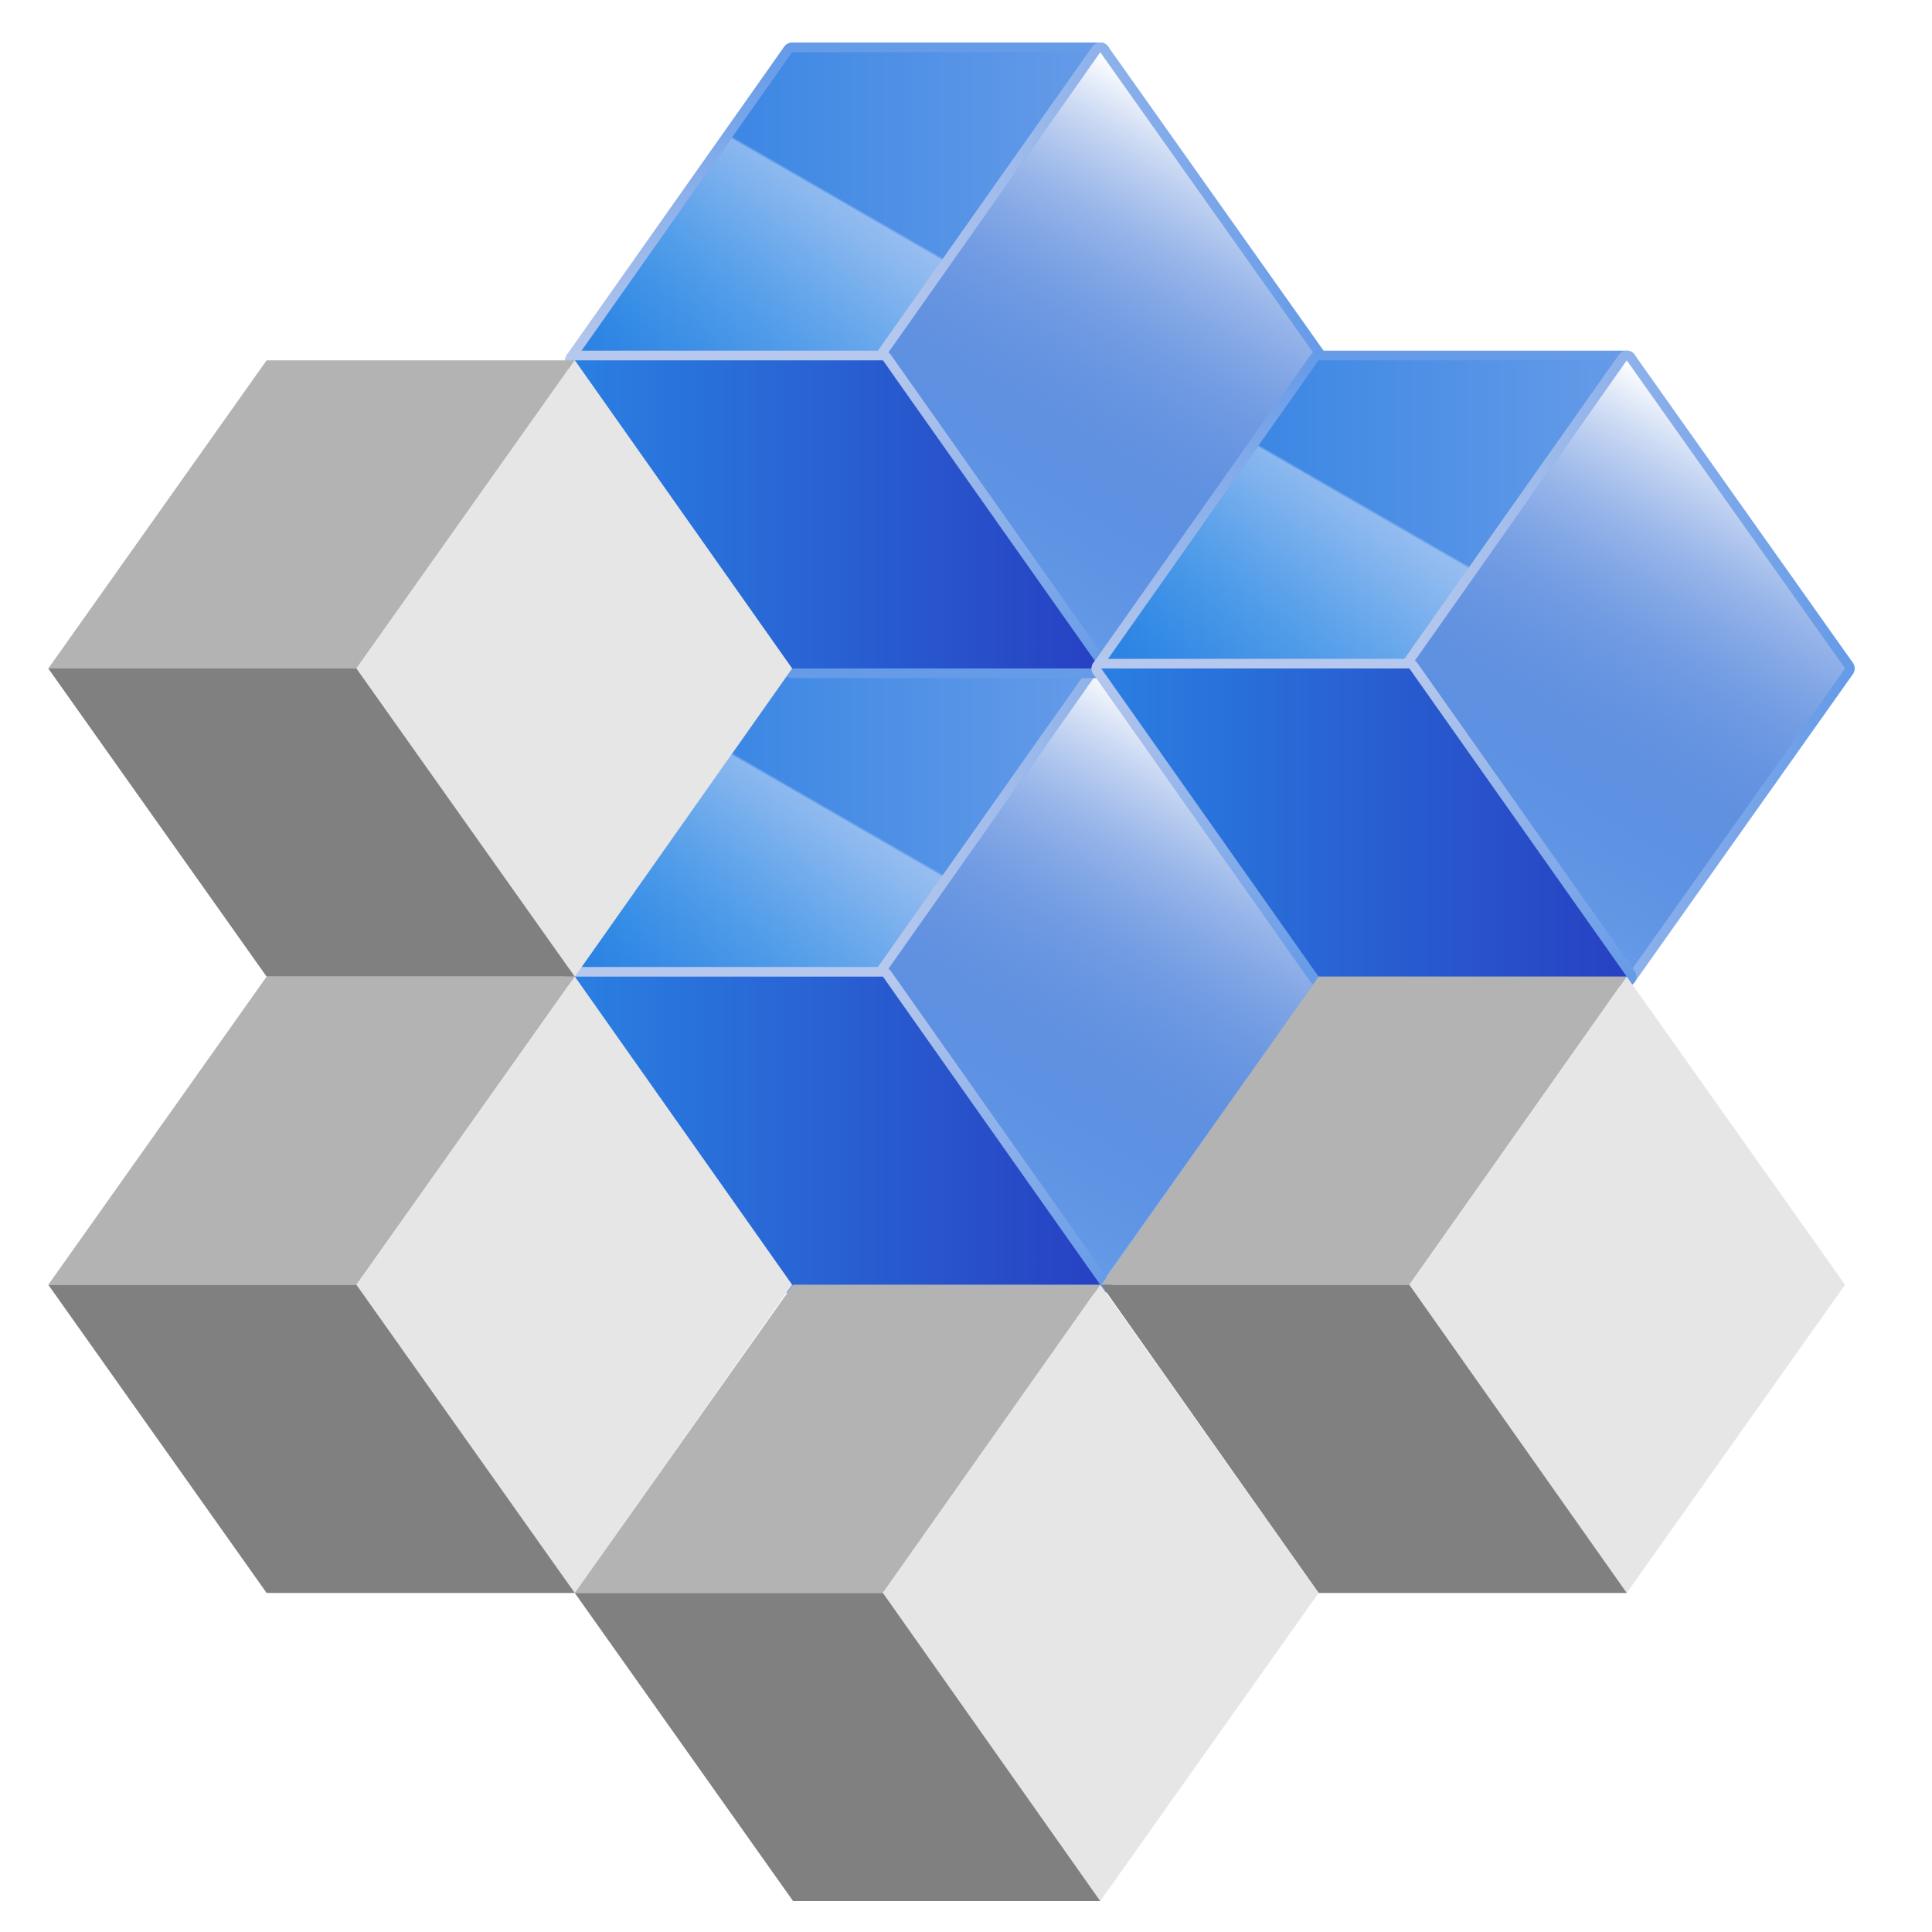
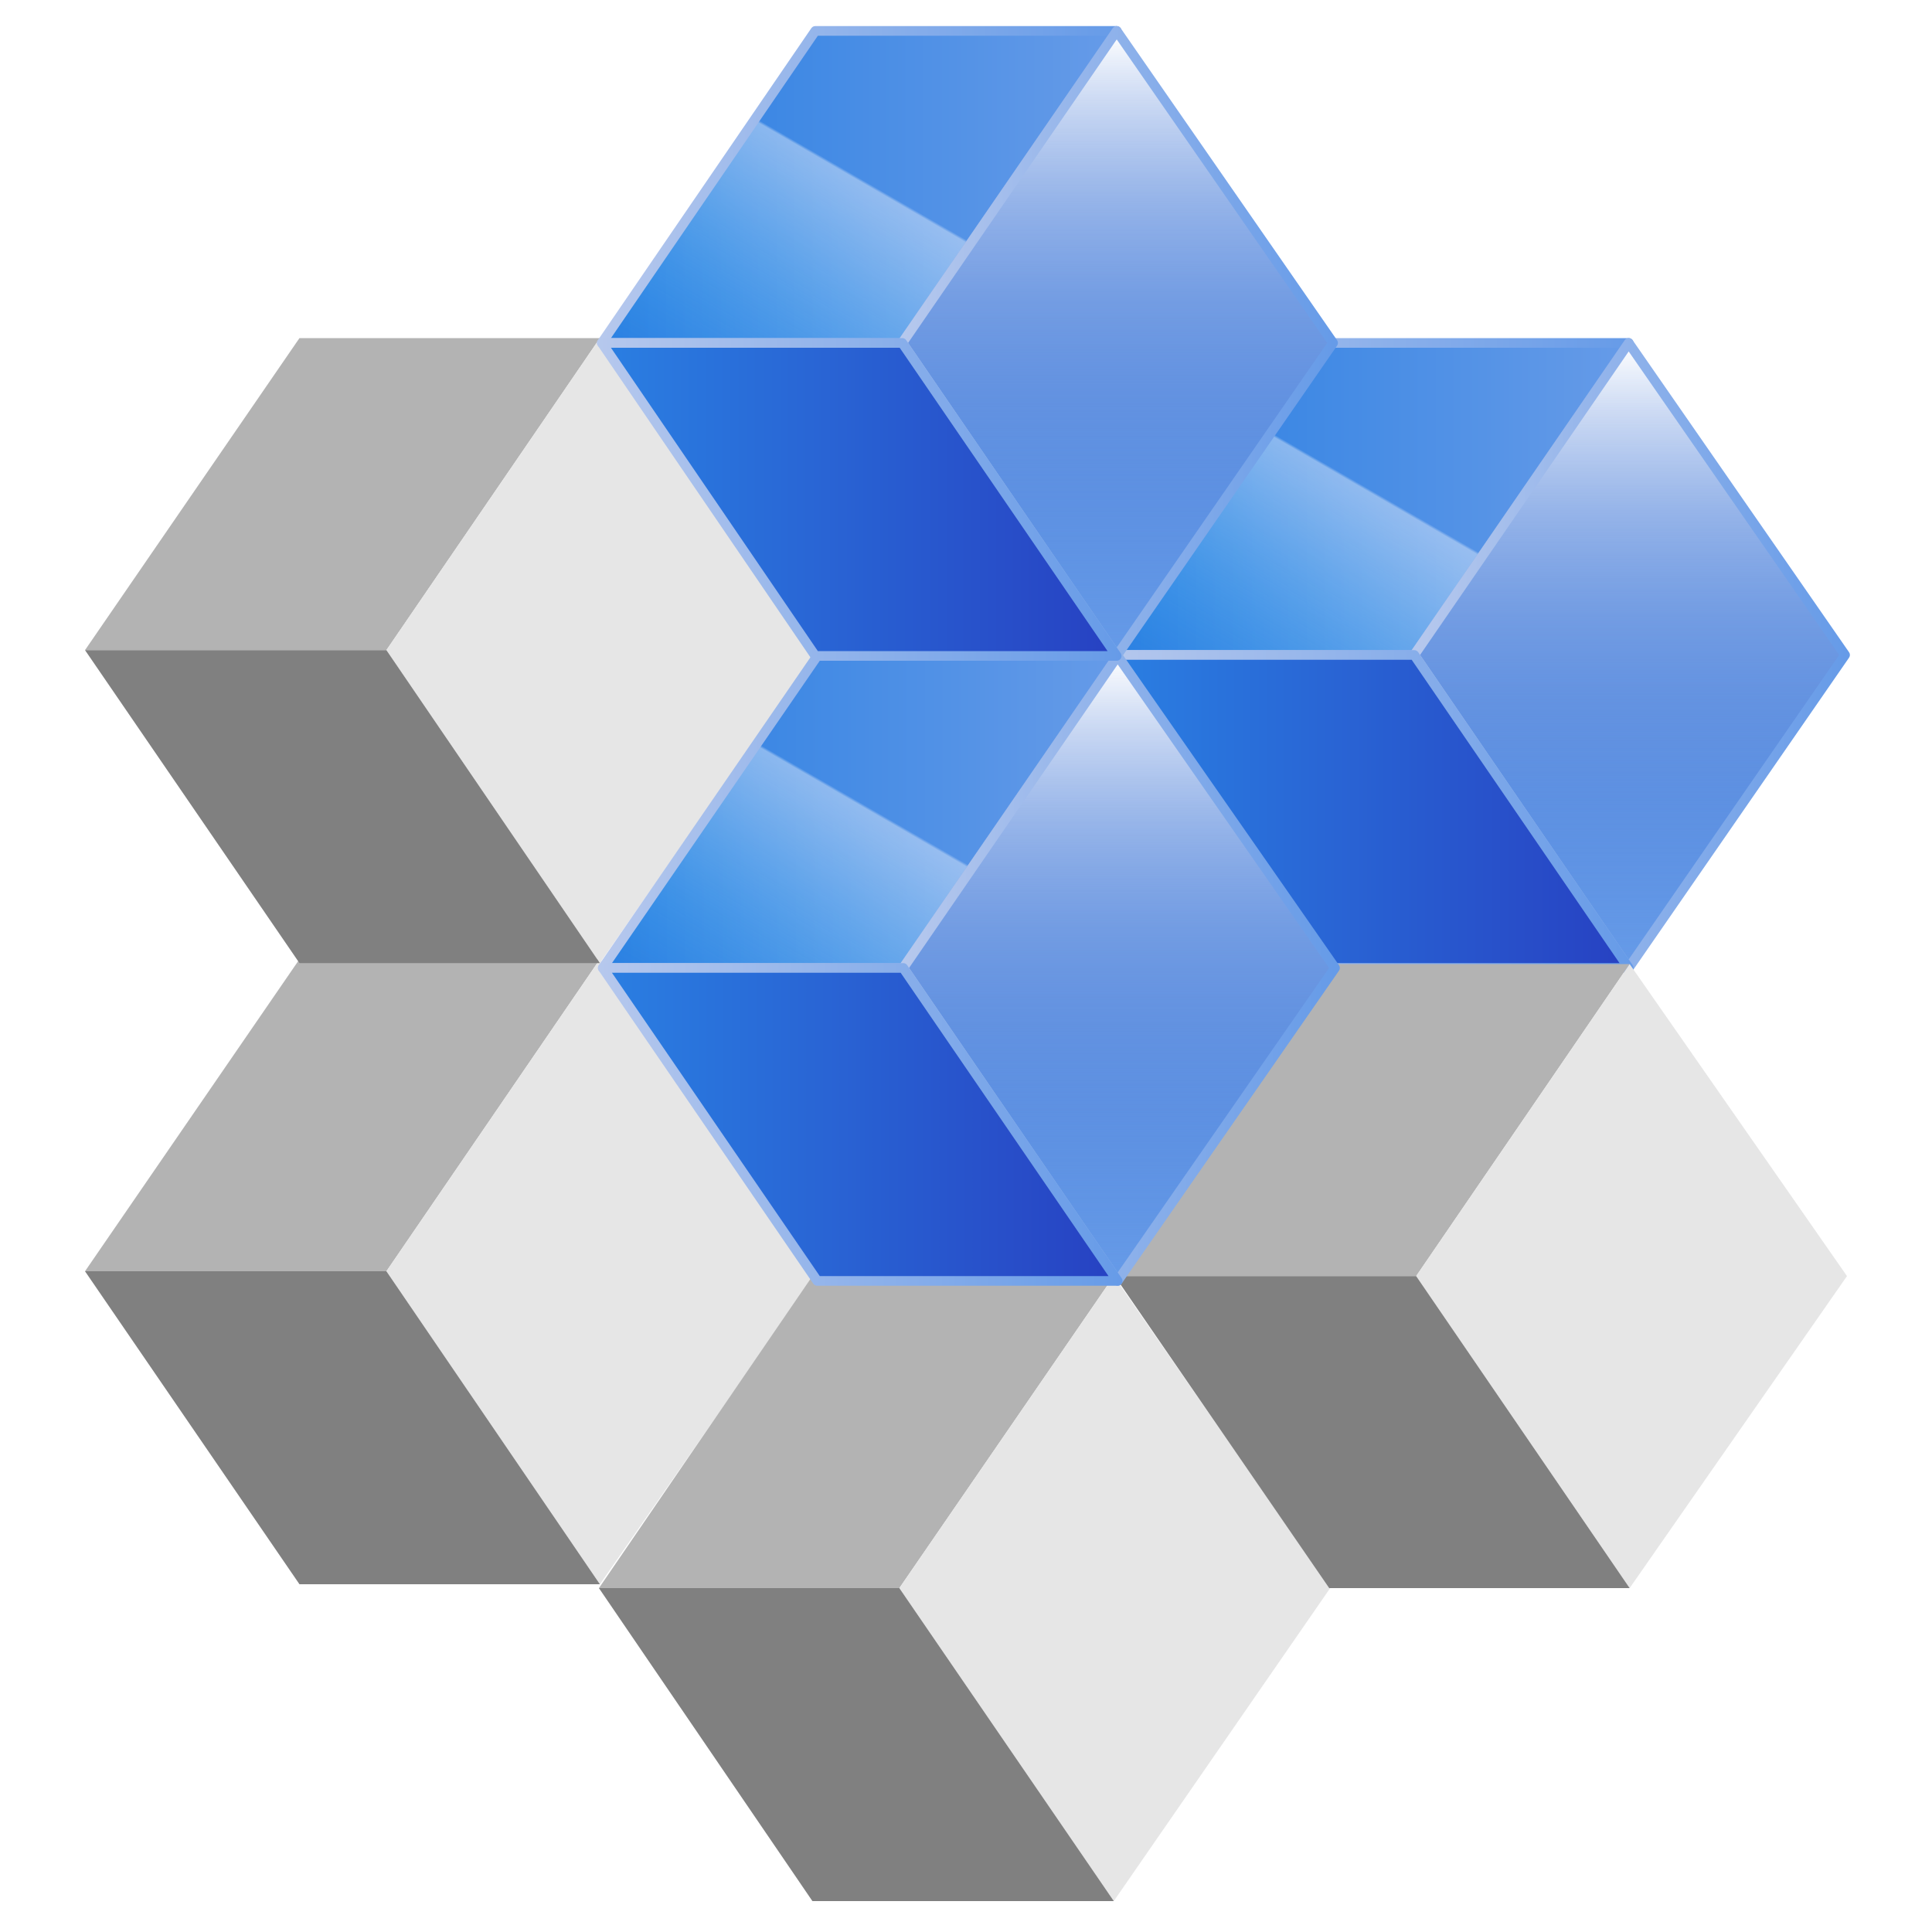
<svg xmlns="http://www.w3.org/2000/svg" version="1.1" id="Layer_1" x="0px" y="0px" viewBox="0 0 200 200" style="enable-background:new 0 0 200 200;" xml:space="preserve">
  <style type="text/css">
- 	.st0{enable-background:new    ;}
- 	.st1{fill:#2A7FE2;}
- 	.st2{fill:#669BE8;}
- 	.st3{fill:#3366CC;}
- 	.st4{fill:none;stroke:url(#SVGID_1_);stroke-width:2;stroke-linejoin:round;}
- 	.st5{fill:url(#SVGID_2_);}
- 	.st6{fill:url(#SVGID_3_);}
- 	.st7{fill:none;stroke:url(#SVGID_4_);stroke-width:2;stroke-linejoin:round;}
- 	.st8{fill:url(#SVGID_5_);}
- 	.st9{fill:none;stroke:url(#SVGID_6_);stroke-width:2;stroke-linejoin:round;}
- 	.st10{fill:url(#SVGID_7_);}
- 	.st11{fill:none;stroke:url(#SVGID_8_);stroke-width:2;stroke-linejoin:round;}
- 	.st12{fill:url(#SVGID_9_);}
- 	.st13{fill:url(#SVGID_10_);}
- 	.st14{fill:none;stroke:url(#SVGID_11_);stroke-width:2;stroke-linejoin:round;}
- 	.st15{fill:url(#SVGID_12_);}
- 	.st16{fill:none;stroke:url(#SVGID_13_);stroke-width:2;stroke-linejoin:round;}
- 	.st17{fill:url(#SVGID_14_);}
- 	.st18{fill:none;stroke:url(#SVGID_15_);stroke-width:2;stroke-linejoin:round;}
- 	.st19{fill:url(#SVGID_16_);}
- 	.st20{fill:url(#SVGID_17_);}
- 	.st21{fill:none;stroke:url(#SVGID_18_);stroke-width:2;stroke-linejoin:round;}
- 	.st22{fill:url(#SVGID_19_);}
- 	.st23{fill:none;stroke:url(#SVGID_20_);stroke-width:2;stroke-linejoin:round;}
- 	.st24{fill:url(#SVGID_21_);}
- 	.st25{fill:#B3B3B3;}
- 	.st26{fill:#E6E6E6;}
- 	.st27{fill:#808080;}
+ 	.st0{fill:url(#SVGID_1_);}
+ 	.st1{fill:url(#SVGID_2_);}
+ 	.st2{fill:url(#SVGID_3_);}
+ 	.st3{fill:none;stroke:url(#SVGID_4_);stroke-linejoin:round;stroke-miterlimit:10;}
+ 	.st4{fill:url(#SVGID_5_);}
+ 	.st5{fill:#669BE8;}
+ 	.st6{fill:url(#SVGID_6_);}
+ 	.st7{fill:none;stroke:url(#SVGID_7_);stroke-linejoin:round;stroke-miterlimit:10;}
+ 	.st8{fill:url(#SVGID_8_);stroke:url(#SVGID_9_);stroke-linejoin:round;stroke-miterlimit:10;}
+ 	.st9{fill:#B3B3B3;}
+ 	.st10{fill:#E6E6E6;}
+ 	.st11{fill:#808080;}
+ 	.st12{fill:url(#SVGID_10_);}
+ 	.st13{fill:url(#SVGID_11_);}
+ 	.st14{fill:url(#SVGID_12_);}
+ 	.st15{fill:none;stroke:url(#SVGID_13_);stroke-linejoin:round;stroke-miterlimit:10;}
+ 	.st16{fill:url(#SVGID_14_);}
+ 	.st17{fill:url(#SVGID_15_);}
+ 	.st18{fill:none;stroke:url(#SVGID_16_);stroke-linejoin:round;stroke-miterlimit:10;}
+ 	.st19{fill:url(#SVGID_17_);stroke:url(#SVGID_18_);stroke-linejoin:round;stroke-miterlimit:10;}
+ 	.st20{fill:url(#SVGID_19_);}
+ 	.st21{fill:url(#SVGID_20_);}
+ 	.st22{fill:url(#SVGID_21_);}
+ 	.st23{fill:none;stroke:url(#SVGID_22_);stroke-linejoin:round;stroke-miterlimit:10;}
+ 	.st24{fill:url(#SVGID_23_);}
+ 	.st25{fill:url(#SVGID_24_);}
+ 	.st26{fill:none;stroke:url(#SVGID_25_);stroke-linejoin:round;stroke-miterlimit:10;}
+ 	.st27{fill:url(#SVGID_26_);stroke:url(#SVGID_27_);stroke-linejoin:round;stroke-miterlimit:10;}
</style>
  <g>
-     <g class="st0">
-       <g>
-         <polygon class="st1" points="113.9,5.4 91.4,37.3 59.5,37.3 82.1,5.4    " />
-       </g>
-       <g>
-         <polygon class="st2" points="113.9,5.4 136.5,37.3 113.9,69.2 91.4,37.3    " />
-       </g>
-       <g>
-         <polygon class="st3" points="91.4,37.3 113.9,69.2 82.1,69.2 59.5,37.3    " />
-       </g>
-     </g>
-   </g>
-   <g>
-     <g class="st0">
-       <g>
-         <polygon class="st1" points="113.9,69.2 91.4,101.1 59.5,101.1 82.1,69.2    " />
-       </g>
-       <g>
-         <polygon class="st2" points="113.9,69.2 136.5,101.1 113.9,133 91.4,101.1    " />
-       </g>
-       <g>
-         <polygon class="st3" points="91.4,101.1 113.9,133 82.1,133 59.5,101.1    " />
-       </g>
-     </g>
-   </g>
-   <g>
-     <g class="st0">
-       <g>
-         <polygon class="st1" points="168.4,37.3 145.9,69.2 114,69.2 136.5,37.3    " />
-       </g>
-       <g>
-         <polygon class="st2" points="168.4,37.3 191,69.2 168.4,101.1 145.9,69.2    " />
-       </g>
-       <g>
-         <polygon class="st3" points="145.9,69.2 168.4,101.1 136.5,101.1 114,69.2    " />
-       </g>
-     </g>
-   </g>
-   <g>
-     <g>
-       <g>
-         <polygon class="st1" points="113.9,69.2 91.4,101.1 59.5,101.1 82,69.2    " />
-       </g>
-       <g>
-         <linearGradient id="SVGID_1_" gradientUnits="userSpaceOnUse" x1="271.7" y1="69.2" x2="271.7" y2="37.3" gradientTransform="matrix(1 0 0 1 -185 31.9)">
-           <stop offset="0" style="stop-color:#B6C8ED" />
-           <stop offset="1" style="stop-color:#669BE8" />
-         </linearGradient>
-         <polygon class="st4" points="113.9,69.2 91.4,101.1 59.5,101.1 82,69.2    " />
-       </g>
-       <g>
-         <linearGradient id="SVGID_2_" gradientUnits="userSpaceOnUse" x1="244.5" y1="53.25" x2="298.9" y2="53.25" gradientTransform="matrix(1 0 0 1 -185 31.9)">
+     <g>
+       <g>
+         <linearGradient id="SVGID_1_" gradientUnits="userSpaceOnUse" x1="115.279" y1="51.694" x2="168.602" y2="51.694">
+           <stop offset="0" style="stop-color:#FD7400" />
+           <stop offset="1" style="stop-color:#FF8E39" />
+         </linearGradient>
+         <polygon class="st0" points="168.6,35.5 146.4,67.8 115.3,67.8 137.4,35.5    " />
+       </g>
+       <g>
+         <linearGradient id="SVGID_2_" gradientUnits="userSpaceOnUse" x1="265.978" y1="84.911" x2="319.302" y2="84.911" gradientTransform="matrix(1 0 0 1 -150.6996 -33.2167)">
          <stop offset="0" style="stop-color:#2A7FE2" />
          <stop offset="1" style="stop-color:#669BE8" />
        </linearGradient>
-         <polygon class="st5" points="113.9,69.2 91.4,101.1 59.5,101.1 82,69.2    " />
-       </g>
-       <g>
-         <linearGradient id="SVGID_3_" gradientUnits="userSpaceOnUse" x1="257.993" y1="76.99" x2="285.407" y2="29.51" gradientTransform="matrix(1 0 0 1 -185 31.9)">
+         <polygon class="st1" points="168.6,35.5 146.4,67.8 115.3,67.8 137.4,35.5    " />
+       </g>
+       <g>
+         <linearGradient id="SVGID_3_" gradientUnits="userSpaceOnUse" x1="278.984" y1="108.564" x2="306.296" y2="61.258" gradientTransform="matrix(1 0 0 1 -150.6996 -33.2167)">
          <stop offset="0" style="stop-color:#2ADEFF;stop-opacity:0" />
          <stop offset="4.119969e-03" style="stop-color:#2CDEFF;stop-opacity:3.231120e-03" />
          <stop offset="0.145" style="stop-color:#76EAFF;stop-opacity:0.114" />
          <stop offset="0.271" style="stop-color:#B1F3FF;stop-opacity:0.212" />
          <stop offset="0.377" style="stop-color:#DBF9FF;stop-opacity:0.296" />
          <stop offset="0.46" style="stop-color:#F5FEFF;stop-opacity:0.361" />
          <stop offset="0.51" style="stop-color:#FFFFFF;stop-opacity:0.4" />
          <stop offset="0.515" style="stop-color:#FFFFFF;stop-opacity:0" />
        </linearGradient>
-         <polygon class="st6" points="113.9,69.2 91.4,101.1 59.5,101.1 82,69.2    " />
-       </g>
-     </g>
-     <g>
-       <g>
-         <polygon class="st2" points="113.9,69.2 136.5,101.1 113.9,133 91.4,101.1    " />
-       </g>
-       <g>
-         <linearGradient id="SVGID_4_" gradientUnits="userSpaceOnUse" x1="276.4" y1="69.2" x2="321.5" y2="69.2" gradientTransform="matrix(1 0 0 1 -185 31.9)">
-           <stop offset="0" style="stop-color:#B6C8ED" />
-           <stop offset="1" style="stop-color:#669BE8" />
-         </linearGradient>
-         <polygon class="st7" points="113.9,69.2 136.5,101.1 113.9,133 91.4,101.1    " />
-       </g>
-       <g>
-         <polygon class="st2" points="113.9,69.2 136.5,101.1 113.9,133 91.4,101.1    " />
-       </g>
-       <g>
-         <linearGradient id="SVGID_5_" gradientUnits="userSpaceOnUse" x1="285.124" y1="93.147" x2="312.751" y2="45.297" gradientTransform="matrix(1 0 0 1 -185 31.9)">
+         <polygon class="st2" points="168.6,35.5 146.4,67.8 115.3,67.8 137.4,35.5    " />
+       </g>
+       <g>
+         <linearGradient id="SVGID_4_" gradientUnits="userSpaceOnUse" x1="265.978" y1="84.911" x2="319.302" y2="84.911" gradientTransform="matrix(1 0 0 1 -150.6996 -33.2167)">
+           <stop offset="0" style="stop-color:#B6C8ED" />
+           <stop offset="1" style="stop-color:#669BE8" />
+         </linearGradient>
+         <polygon class="st3" points="168.6,35.5 146.4,67.8 115.3,67.8 137.4,35.5    " />
+       </g>
+     </g>
+     <g>
+       <g>
+         <linearGradient id="SVGID_5_" gradientUnits="userSpaceOnUse" x1="146.422" y1="67.883" x2="191.05" y2="67.883">
+           <stop offset="0" style="stop-color:#FF8E39;stop-opacity:0" />
+           <stop offset="0.124" style="stop-color:#FF913E;stop-opacity:0.124" />
+           <stop offset="0.266" style="stop-color:#FF994C;stop-opacity:0.266" />
+           <stop offset="0.418" style="stop-color:#FFA663;stop-opacity:0.418" />
+           <stop offset="0.577" style="stop-color:#FFB883;stop-opacity:0.577" />
+           <stop offset="0.74" style="stop-color:#FFD0AD;stop-opacity:0.74" />
+           <stop offset="0.905" style="stop-color:#FFEDDF;stop-opacity:0.905" />
+           <stop offset="1" style="stop-color:#FFFFFF" />
+         </linearGradient>
+         <polygon class="st4" points="168.6,35.5 191,67.8 168.6,100.2 146.4,67.8    " />
+       </g>
+       <g>
+         <polygon class="st5" points="168.6,35.5 191,67.8 168.6,100.2 146.4,67.8    " />
+       </g>
+       <g>
+         <linearGradient id="SVGID_6_" gradientUnits="userSpaceOnUse" x1="319.435" y1="133.433" x2="319.435" y2="68.767" gradientTransform="matrix(1 0 0 1 -150.6996 -33.2167)">
          <stop offset="0" style="stop-color:#3366CC;stop-opacity:0" />
          <stop offset="0.122" style="stop-color:#386ACD;stop-opacity:0.122" />
          <stop offset="0.262" style="stop-color:#4674D1;stop-opacity:0.262" />
          <stop offset="0.411" style="stop-color:#5D85D6;stop-opacity:0.411" />
          <stop offset="0.567" style="stop-color:#7D9EDF;stop-opacity:0.567" />
          <stop offset="0.728" style="stop-color:#A7BDE9;stop-opacity:0.728" />
          <stop offset="0.89" style="stop-color:#D9E2F5;stop-opacity:0.89" />
          <stop offset="1" style="stop-color:#FFFFFF" />
        </linearGradient>
-         <polygon class="st8" points="113.9,69.2 136.5,101.1 113.9,133 91.4,101.1    " />
-       </g>
-     </g>
-     <g>
-       <g>
-         <polygon class="st3" points="91.4,101.1 113.9,133 82,133 59.5,101.1    " />
-       </g>
-       <g>
-         <linearGradient id="SVGID_6_" gradientUnits="userSpaceOnUse" x1="271.7" y1="101.1" x2="271.7" y2="69.2" gradientTransform="matrix(1 0 0 1 -185 31.9)">
-           <stop offset="0" style="stop-color:#669BE8" />
-           <stop offset="1" style="stop-color:#B6C8ED" />
-         </linearGradient>
-         <polygon class="st9" points="91.4,101.1 113.9,133 82,133 59.5,101.1    " />
-       </g>
-       <g>
-         <linearGradient id="SVGID_7_" gradientUnits="userSpaceOnUse" x1="244.5" y1="85.15" x2="298.9" y2="85.15" gradientTransform="matrix(1 0 0 1 -185 31.9)">
+         <polygon class="st6" points="168.6,35.5 191,67.8 168.6,100.2 146.4,67.8    " />
+       </g>
+       <g>
+         <linearGradient id="SVGID_7_" gradientUnits="userSpaceOnUse" x1="297.121" y1="101.1" x2="341.749" y2="101.1" gradientTransform="matrix(1 0 0 1 -150.6996 -33.2167)">
+           <stop offset="0" style="stop-color:#B6C8ED" />
+           <stop offset="1" style="stop-color:#669BE8" />
+         </linearGradient>
+         <polygon class="st7" points="168.6,35.5 191,67.8 168.6,100.2 146.4,67.8    " />
+       </g>
+     </g>
+     <g>
+       <linearGradient id="SVGID_8_" gradientUnits="userSpaceOnUse" x1="115.279" y1="84.027" x2="168.602" y2="84.027">
+         <stop offset="0" style="stop-color:#2A7FE2" />
+         <stop offset="1" style="stop-color:#2741C2" />
+       </linearGradient>
+       <linearGradient id="SVGID_9_" gradientUnits="userSpaceOnUse" x1="114.779" y1="84.027" x2="169.102" y2="84.027">
+         <stop offset="0" style="stop-color:#B6C8ED" />
+         <stop offset="1" style="stop-color:#669BE8" />
+       </linearGradient>
+       <polygon class="st8" points="146.4,67.8 168.6,100.2 137.4,100.2 115.3,67.8   " />
+     </g>
+   </g>
+   <g>
+     <g>
+       <polygon class="st9" points="62.1,99.3 40,131.6 8.8,131.6 31,99.3   " />
+     </g>
+     <g>
+       <polygon class="st10" points="62.1,99.3 84.6,131.6 62.1,164 40,131.6   " />
+     </g>
+     <g>
+       <polygon class="st11" points="40,131.6 62.1,164 31,164 8.8,131.6   " />
+     </g>
+   </g>
+   <g>
+     <g>
+       <polygon class="st9" points="115.3,132.1 93.1,164.4 62,164.4 84.1,132.1   " />
+     </g>
+     <g>
+       <polygon class="st10" points="115.3,132.1 137.7,164.4 115.3,196.8 93.1,164.4   " />
+     </g>
+     <g>
+       <polygon class="st11" points="93.1,164.4 115.3,196.8 84.1,196.8 62,164.4   " />
+     </g>
+   </g>
+   <g>
+     <g>
+       <polygon class="st9" points="168.7,99.8 146.6,132.1 115.4,132.1 137.6,99.8   " />
+     </g>
+     <g>
+       <polygon class="st10" points="168.7,99.8 191.2,132.1 168.7,164.4 146.6,132.1   " />
+     </g>
+     <g>
+       <polygon class="st11" points="146.6,132.1 168.7,164.4 137.6,164.4 115.4,132.1   " />
+     </g>
+   </g>
+   <g>
+     <g>
+       <polygon class="st9" points="62.1,35 40,67.3 8.8,67.3 31,35   " />
+     </g>
+     <g>
+       <polygon class="st10" points="62.1,35 84.6,67.3 62.1,99.7 40,67.3   " />
+     </g>
+     <g>
+       <polygon class="st11" points="40,67.3 62.1,99.7 31,99.7 8.8,67.3   " />
+     </g>
+   </g>
+   <g>
+     <g>
+       <g>
+         <linearGradient id="SVGID_10_" gradientUnits="userSpaceOnUse" x1="62.407" y1="84.027" x2="115.731" y2="84.027">
+           <stop offset="0" style="stop-color:#FD7400" />
+           <stop offset="1" style="stop-color:#FF8E39" />
+         </linearGradient>
+         <polygon class="st12" points="115.7,67.9 93.5,100.2 62.4,100.2 84.6,67.9    " />
+       </g>
+       <g>
+         <linearGradient id="SVGID_11_" gradientUnits="userSpaceOnUse" x1="213.107" y1="117.244" x2="266.43" y2="117.244" gradientTransform="matrix(1 0 0 1 -150.6996 -33.2167)">
          <stop offset="0" style="stop-color:#2A7FE2" />
-           <stop offset="1" style="stop-color:#2741C2" />
-         </linearGradient>
-         <polygon class="st10" points="91.4,101.1 113.9,133 82,133 59.5,101.1    " />
-       </g>
-     </g>
-   </g>
-   <g>
-     <g>
-       <g>
-         <polygon class="st1" points="113.9,5.4 91.4,37.3 59.5,37.3 82,5.4    " />
-       </g>
-       <g>
-         <linearGradient id="SVGID_8_" gradientUnits="userSpaceOnUse" x1="271.7" y1="69.2" x2="271.7" y2="37.3" gradientTransform="matrix(1 0 0 1 -185 -31.9)">
-           <stop offset="0" style="stop-color:#B6C8ED" />
-           <stop offset="1" style="stop-color:#669BE8" />
-         </linearGradient>
-         <polygon class="st11" points="113.9,5.4 91.4,37.3 59.5,37.3 82,5.4    " />
-       </g>
-       <g>
-         <linearGradient id="SVGID_9_" gradientUnits="userSpaceOnUse" x1="244.5" y1="53.25" x2="298.9" y2="53.25" gradientTransform="matrix(1 0 0 1 -185 -31.9)">
-           <stop offset="0" style="stop-color:#2A7FE2" />
-           <stop offset="1" style="stop-color:#669BE8" />
-         </linearGradient>
-         <polygon class="st12" points="113.9,5.4 91.4,37.3 59.5,37.3 82,5.4    " />
-       </g>
-       <g>
-         <linearGradient id="SVGID_10_" gradientUnits="userSpaceOnUse" x1="257.993" y1="76.99" x2="285.407" y2="29.51" gradientTransform="matrix(1 0 0 1 -185 -31.9)">
+           <stop offset="1" style="stop-color:#669BE8" />
+         </linearGradient>
+         <polygon class="st13" points="115.7,67.9 93.5,100.2 62.4,100.2 84.6,67.9    " />
+       </g>
+       <g>
+         <linearGradient id="SVGID_12_" gradientUnits="userSpaceOnUse" x1="226.113" y1="140.897" x2="253.424" y2="93.591" gradientTransform="matrix(1 0 0 1 -150.6996 -33.2167)">
          <stop offset="0" style="stop-color:#2ADEFF;stop-opacity:0" />
          <stop offset="4.119969e-03" style="stop-color:#2CDEFF;stop-opacity:3.231120e-03" />
          <stop offset="0.145" style="stop-color:#76EAFF;stop-opacity:0.114" />
          <stop offset="0.271" style="stop-color:#B1F3FF;stop-opacity:0.212" />
          <stop offset="0.377" style="stop-color:#DBF9FF;stop-opacity:0.296" />
          <stop offset="0.46" style="stop-color:#F5FEFF;stop-opacity:0.361" />
          <stop offset="0.51" style="stop-color:#FFFFFF;stop-opacity:0.4" />
          <stop offset="0.515" style="stop-color:#FFFFFF;stop-opacity:0" />
        </linearGradient>
-         <polygon class="st13" points="113.9,5.4 91.4,37.3 59.5,37.3 82,5.4    " />
-       </g>
-     </g>
-     <g>
-       <g>
-         <polygon class="st2" points="113.9,5.4 136.5,37.3 113.9,69.2 91.4,37.3    " />
-       </g>
-       <g>
-         <linearGradient id="SVGID_11_" gradientUnits="userSpaceOnUse" x1="276.4" y1="69.2" x2="321.5" y2="69.2" gradientTransform="matrix(1 0 0 1 -185 -31.9)">
-           <stop offset="0" style="stop-color:#B6C8ED" />
-           <stop offset="1" style="stop-color:#669BE8" />
-         </linearGradient>
-         <polygon class="st14" points="113.9,5.4 136.5,37.3 113.9,69.2 91.4,37.3    " />
-       </g>
-       <g>
-         <polygon class="st2" points="113.9,5.4 136.5,37.3 113.9,69.2 91.4,37.3    " />
-       </g>
-       <g>
-         <linearGradient id="SVGID_12_" gradientUnits="userSpaceOnUse" x1="285.124" y1="93.147" x2="312.751" y2="45.297" gradientTransform="matrix(1 0 0 1 -185 -31.9)">
+         <polygon class="st14" points="115.7,67.9 93.5,100.2 62.4,100.2 84.6,67.9    " />
+       </g>
+       <g>
+         <linearGradient id="SVGID_13_" gradientUnits="userSpaceOnUse" x1="213.107" y1="117.244" x2="266.43" y2="117.244" gradientTransform="matrix(1 0 0 1 -150.6996 -33.2167)">
+           <stop offset="0" style="stop-color:#B6C8ED" />
+           <stop offset="1" style="stop-color:#669BE8" />
+         </linearGradient>
+         <polygon class="st15" points="115.7,67.9 93.5,100.2 62.4,100.2 84.6,67.9    " />
+       </g>
+     </g>
+     <g>
+       <g>
+         <linearGradient id="SVGID_14_" gradientUnits="userSpaceOnUse" x1="93.55" y1="100.217" x2="138.178" y2="100.217">
+           <stop offset="0" style="stop-color:#FF8E39;stop-opacity:0" />
+           <stop offset="0.124" style="stop-color:#FF913E;stop-opacity:0.124" />
+           <stop offset="0.266" style="stop-color:#FF994C;stop-opacity:0.266" />
+           <stop offset="0.418" style="stop-color:#FFA663;stop-opacity:0.418" />
+           <stop offset="0.577" style="stop-color:#FFB883;stop-opacity:0.577" />
+           <stop offset="0.74" style="stop-color:#FFD0AD;stop-opacity:0.74" />
+           <stop offset="0.905" style="stop-color:#FFEDDF;stop-opacity:0.905" />
+           <stop offset="1" style="stop-color:#FFFFFF" />
+         </linearGradient>
+         <polygon class="st16" points="115.7,67.9 138.2,100.2 115.7,132.6 93.5,100.2    " />
+       </g>
+       <g>
+         <polygon class="st5" points="115.7,67.9 138.2,100.2 115.7,132.6 93.5,100.2    " />
+       </g>
+       <g>
+         <linearGradient id="SVGID_15_" gradientUnits="userSpaceOnUse" x1="266.563" y1="165.767" x2="266.563" y2="101.1" gradientTransform="matrix(1 0 0 1 -150.6996 -33.2167)">
          <stop offset="0" style="stop-color:#3366CC;stop-opacity:0" />
          <stop offset="0.122" style="stop-color:#386ACD;stop-opacity:0.122" />
          <stop offset="0.262" style="stop-color:#4674D1;stop-opacity:0.262" />
          <stop offset="0.411" style="stop-color:#5D85D6;stop-opacity:0.411" />
          <stop offset="0.567" style="stop-color:#7D9EDF;stop-opacity:0.567" />
          <stop offset="0.728" style="stop-color:#A7BDE9;stop-opacity:0.728" />
          <stop offset="0.89" style="stop-color:#D9E2F5;stop-opacity:0.89" />
          <stop offset="1" style="stop-color:#FFFFFF" />
        </linearGradient>
-         <polygon class="st15" points="113.9,5.4 136.5,37.3 113.9,69.2 91.4,37.3    " />
-       </g>
-     </g>
-     <g>
-       <g>
-         <polygon class="st3" points="91.4,37.3 113.9,69.2 82,69.2 59.5,37.3    " />
-       </g>
-       <g>
-         <linearGradient id="SVGID_13_" gradientUnits="userSpaceOnUse" x1="271.7" y1="101.1" x2="271.7" y2="69.2" gradientTransform="matrix(1 0 0 1 -185 -31.9)">
-           <stop offset="0" style="stop-color:#669BE8" />
-           <stop offset="1" style="stop-color:#B6C8ED" />
-         </linearGradient>
-         <polygon class="st16" points="91.4,37.3 113.9,69.2 82,69.2 59.5,37.3    " />
-       </g>
-       <g>
-         <linearGradient id="SVGID_14_" gradientUnits="userSpaceOnUse" x1="244.5" y1="85.15" x2="298.9" y2="85.15" gradientTransform="matrix(1 0 0 1 -185 -31.9)">
+         <polygon class="st17" points="115.7,67.9 138.2,100.2 115.7,132.6 93.5,100.2    " />
+       </g>
+       <g>
+         <linearGradient id="SVGID_16_" gradientUnits="userSpaceOnUse" x1="244.249" y1="133.433" x2="288.877" y2="133.433" gradientTransform="matrix(1 0 0 1 -150.6996 -33.2167)">
+           <stop offset="0" style="stop-color:#B6C8ED" />
+           <stop offset="1" style="stop-color:#669BE8" />
+         </linearGradient>
+         <polygon class="st18" points="115.7,67.9 138.2,100.2 115.7,132.6 93.5,100.2    " />
+       </g>
+     </g>
+     <g>
+       <linearGradient id="SVGID_17_" gradientUnits="userSpaceOnUse" x1="62.407" y1="116.361" x2="115.731" y2="116.361">
+         <stop offset="0" style="stop-color:#2A7FE2" />
+         <stop offset="1" style="stop-color:#2741C2" />
+       </linearGradient>
+       <linearGradient id="SVGID_18_" gradientUnits="userSpaceOnUse" x1="61.907" y1="116.361" x2="116.231" y2="116.361">
+         <stop offset="0" style="stop-color:#B6C8ED" />
+         <stop offset="1" style="stop-color:#669BE8" />
+       </linearGradient>
+       <polygon class="st19" points="93.5,100.2 115.7,132.6 84.6,132.6 62.4,100.2   " />
+     </g>
+   </g>
+   <g>
+     <g>
+       <g>
+         <linearGradient id="SVGID_19_" gradientUnits="userSpaceOnUse" x1="62.274" y1="19.361" x2="115.598" y2="19.361">
+           <stop offset="0" style="stop-color:#FD7400" />
+           <stop offset="1" style="stop-color:#FF8E39" />
+         </linearGradient>
+         <polygon class="st20" points="115.6,3.2 93.4,35.5 62.3,35.5 84.4,3.2    " />
+       </g>
+       <g>
+         <linearGradient id="SVGID_20_" gradientUnits="userSpaceOnUse" x1="212.974" y1="52.577" x2="266.297" y2="52.577" gradientTransform="matrix(1 0 0 1 -150.6996 -33.2167)">
          <stop offset="0" style="stop-color:#2A7FE2" />
-           <stop offset="1" style="stop-color:#2741C2" />
-         </linearGradient>
-         <polygon class="st17" points="91.4,37.3 113.9,69.2 82,69.2 59.5,37.3    " />
-       </g>
-     </g>
-   </g>
-   <g>
-     <g>
-       <g>
-         <polygon class="st1" points="168.4,37.3 145.9,69.2 114,69.2 136.5,37.3    " />
-       </g>
-       <g>
-         <linearGradient id="SVGID_15_" gradientUnits="userSpaceOnUse" x1="271.7" y1="69.2" x2="271.7" y2="37.3" gradientTransform="matrix(1 0 0 1 -130.5 0)">
-           <stop offset="0" style="stop-color:#B6C8ED" />
-           <stop offset="1" style="stop-color:#669BE8" />
-         </linearGradient>
-         <polygon class="st18" points="168.4,37.3 145.9,69.2 114,69.2 136.5,37.3    " />
-       </g>
-       <g>
-         <linearGradient id="SVGID_16_" gradientUnits="userSpaceOnUse" x1="244.5" y1="53.25" x2="298.9" y2="53.25" gradientTransform="matrix(1 0 0 1 -130.5 0)">
-           <stop offset="0" style="stop-color:#2A7FE2" />
-           <stop offset="1" style="stop-color:#669BE8" />
-         </linearGradient>
-         <polygon class="st19" points="168.4,37.3 145.9,69.2 114,69.2 136.5,37.3    " />
-       </g>
-       <g>
-         <linearGradient id="SVGID_17_" gradientUnits="userSpaceOnUse" x1="257.993" y1="76.99" x2="285.407" y2="29.51" gradientTransform="matrix(1 0 0 1 -130.5 0)">
+           <stop offset="1" style="stop-color:#669BE8" />
+         </linearGradient>
+         <polygon class="st21" points="115.6,3.2 93.4,35.5 62.3,35.5 84.4,3.2    " />
+       </g>
+       <g>
+         <linearGradient id="SVGID_21_" gradientUnits="userSpaceOnUse" x1="225.979" y1="76.23" x2="253.291" y2="28.924" gradientTransform="matrix(1 0 0 1 -150.6996 -33.2167)">
          <stop offset="0" style="stop-color:#2ADEFF;stop-opacity:0" />
          <stop offset="4.119969e-03" style="stop-color:#2CDEFF;stop-opacity:3.231120e-03" />
          <stop offset="0.145" style="stop-color:#76EAFF;stop-opacity:0.114" />
          <stop offset="0.271" style="stop-color:#B1F3FF;stop-opacity:0.212" />
          <stop offset="0.377" style="stop-color:#DBF9FF;stop-opacity:0.296" />
          <stop offset="0.46" style="stop-color:#F5FEFF;stop-opacity:0.361" />
          <stop offset="0.51" style="stop-color:#FFFFFF;stop-opacity:0.4" />
          <stop offset="0.515" style="stop-color:#FFFFFF;stop-opacity:0" />
        </linearGradient>
-         <polygon class="st20" points="168.4,37.3 145.9,69.2 114,69.2 136.5,37.3    " />
-       </g>
-     </g>
-     <g>
-       <g>
-         <polygon class="st2" points="168.4,37.3 191,69.2 168.4,101.1 145.9,69.2    " />
-       </g>
-       <g>
-         <linearGradient id="SVGID_18_" gradientUnits="userSpaceOnUse" x1="276.4" y1="69.2" x2="321.5" y2="69.2" gradientTransform="matrix(1 0 0 1 -130.5 0)">
-           <stop offset="0" style="stop-color:#B6C8ED" />
-           <stop offset="1" style="stop-color:#669BE8" />
-         </linearGradient>
-         <polygon class="st21" points="168.4,37.3 191,69.2 168.4,101.1 145.9,69.2    " />
-       </g>
-       <g>
-         <polygon class="st2" points="168.4,37.3 191,69.2 168.4,101.1 145.9,69.2    " />
-       </g>
-       <g>
-         <linearGradient id="SVGID_19_" gradientUnits="userSpaceOnUse" x1="285.124" y1="93.147" x2="312.751" y2="45.297" gradientTransform="matrix(1 0 0 1 -130.5 0)">
+         <polygon class="st22" points="115.6,3.2 93.4,35.5 62.3,35.5 84.4,3.2    " />
+       </g>
+       <g>
+         <linearGradient id="SVGID_22_" gradientUnits="userSpaceOnUse" x1="212.974" y1="52.577" x2="266.297" y2="52.577" gradientTransform="matrix(1 0 0 1 -150.6996 -33.2167)">
+           <stop offset="0" style="stop-color:#B6C8ED" />
+           <stop offset="1" style="stop-color:#669BE8" />
+         </linearGradient>
+         <polygon class="st23" points="115.6,3.2 93.4,35.5 62.3,35.5 84.4,3.2    " />
+       </g>
+     </g>
+     <g>
+       <g>
+         <linearGradient id="SVGID_23_" gradientUnits="userSpaceOnUse" x1="93.417" y1="35.55" x2="138.045" y2="35.55">
+           <stop offset="0" style="stop-color:#FF8E39;stop-opacity:0" />
+           <stop offset="0.124" style="stop-color:#FF913E;stop-opacity:0.124" />
+           <stop offset="0.266" style="stop-color:#FF994C;stop-opacity:0.266" />
+           <stop offset="0.418" style="stop-color:#FFA663;stop-opacity:0.418" />
+           <stop offset="0.577" style="stop-color:#FFB883;stop-opacity:0.577" />
+           <stop offset="0.74" style="stop-color:#FFD0AD;stop-opacity:0.74" />
+           <stop offset="0.905" style="stop-color:#FFEDDF;stop-opacity:0.905" />
+           <stop offset="1" style="stop-color:#FFFFFF" />
+         </linearGradient>
+         <polygon class="st24" points="115.6,3.2 138,35.5 115.6,67.9 93.4,35.5    " />
+       </g>
+       <g>
+         <polygon class="st5" points="115.6,3.2 138,35.5 115.6,67.9 93.4,35.5    " />
+       </g>
+       <g>
+         <linearGradient id="SVGID_24_" gradientUnits="userSpaceOnUse" x1="266.43" y1="101.1" x2="266.43" y2="36.433" gradientTransform="matrix(1 0 0 1 -150.6996 -33.2167)">
          <stop offset="0" style="stop-color:#3366CC;stop-opacity:0" />
          <stop offset="0.122" style="stop-color:#386ACD;stop-opacity:0.122" />
          <stop offset="0.262" style="stop-color:#4674D1;stop-opacity:0.262" />
          <stop offset="0.411" style="stop-color:#5D85D6;stop-opacity:0.411" />
          <stop offset="0.567" style="stop-color:#7D9EDF;stop-opacity:0.567" />
          <stop offset="0.728" style="stop-color:#A7BDE9;stop-opacity:0.728" />
          <stop offset="0.89" style="stop-color:#D9E2F5;stop-opacity:0.89" />
          <stop offset="1" style="stop-color:#FFFFFF" />
        </linearGradient>
-         <polygon class="st22" points="168.4,37.3 191,69.2 168.4,101.1 145.9,69.2    " />
-       </g>
-     </g>
-     <g>
-       <g>
-         <polygon class="st3" points="145.9,69.2 168.4,101.1 136.5,101.1 114,69.2    " />
-       </g>
-       <g>
-         <linearGradient id="SVGID_20_" gradientUnits="userSpaceOnUse" x1="271.7" y1="101.1" x2="271.7" y2="69.2" gradientTransform="matrix(1 0 0 1 -130.5 0)">
-           <stop offset="0" style="stop-color:#669BE8" />
-           <stop offset="1" style="stop-color:#B6C8ED" />
-         </linearGradient>
-         <polygon class="st23" points="145.9,69.2 168.4,101.1 136.5,101.1 114,69.2    " />
-       </g>
-       <g>
-         <linearGradient id="SVGID_21_" gradientUnits="userSpaceOnUse" x1="244.5" y1="85.15" x2="298.9" y2="85.15" gradientTransform="matrix(1 0 0 1 -130.5 0)">
-           <stop offset="0" style="stop-color:#2A7FE2" />
-           <stop offset="1" style="stop-color:#2741C2" />
-         </linearGradient>
-         <polygon class="st24" points="145.9,69.2 168.4,101.1 136.5,101.1 114,69.2    " />
-       </g>
-     </g>
-   </g>
-   <g>
-     <g class="st0">
-       <g>
-         <polygon class="st25" points="168.4,101.1 145.9,133 114,133 136.5,101.1    " />
-       </g>
-       <g>
-         <polygon class="st26" points="168.4,101.1 191,133 168.4,164.9 145.9,133    " />
-       </g>
-       <g>
-         <polygon class="st27" points="145.9,133 168.4,164.9 136.5,164.9 114,133    " />
-       </g>
-     </g>
-   </g>
-   <g>
-     <g class="st0">
-       <g>
-         <polygon class="st25" points="59.5,37.3 36.9,69.2 5,69.2 27.6,37.3    " />
-       </g>
-       <g>
-         <polygon class="st26" points="59.5,37.3 82,69.2 59.5,101.1 36.9,69.2    " />
-       </g>
-       <g>
-         <polygon class="st27" points="36.9,69.2 59.5,101.1 27.6,101.1 5,69.2    " />
-       </g>
-     </g>
-   </g>
-   <g>
-     <g class="st0">
-       <g>
-         <polygon class="st25" points="59.5,101.1 36.9,133 5,133 27.6,101.1    " />
-       </g>
-       <g>
-         <polygon class="st26" points="59.5,101.1 82,133 59.5,164.9 36.9,133    " />
-       </g>
-       <g>
-         <polygon class="st27" points="36.9,133 59.5,164.9 27.6,164.9 5,133    " />
-       </g>
-     </g>
-   </g>
-   <g>
-     <g class="st0">
-       <g>
-         <polygon class="st25" points="113.9,133 91.4,164.9 59.5,164.9 82.1,133    " />
-       </g>
-       <g>
-         <polygon class="st26" points="113.9,133 136.5,164.9 113.9,196.8 91.4,164.9    " />
-       </g>
-       <g>
-         <polygon class="st27" points="91.4,164.9 113.9,196.8 82.1,196.8 59.5,164.9    " />
-       </g>
+         <polygon class="st25" points="115.6,3.2 138,35.5 115.6,67.9 93.4,35.5    " />
+       </g>
+       <g>
+         <linearGradient id="SVGID_25_" gradientUnits="userSpaceOnUse" x1="244.116" y1="68.767" x2="288.744" y2="68.767" gradientTransform="matrix(1 0 0 1 -150.6996 -33.2167)">
+           <stop offset="0" style="stop-color:#B6C8ED" />
+           <stop offset="1" style="stop-color:#669BE8" />
+         </linearGradient>
+         <polygon class="st26" points="115.6,3.2 138,35.5 115.6,67.9 93.4,35.5    " />
+       </g>
+     </g>
+     <g>
+       <linearGradient id="SVGID_26_" gradientUnits="userSpaceOnUse" x1="62.274" y1="51.694" x2="115.598" y2="51.694">
+         <stop offset="0" style="stop-color:#2A7FE2" />
+         <stop offset="1" style="stop-color:#2741C2" />
+       </linearGradient>
+       <linearGradient id="SVGID_27_" gradientUnits="userSpaceOnUse" x1="61.774" y1="51.694" x2="116.098" y2="51.694">
+         <stop offset="0" style="stop-color:#B6C8ED" />
+         <stop offset="1" style="stop-color:#669BE8" />
+       </linearGradient>
+       <polygon class="st27" points="93.4,35.5 115.6,67.9 84.4,67.9 62.3,35.5   " />
    </g>
  </g>
</svg>
